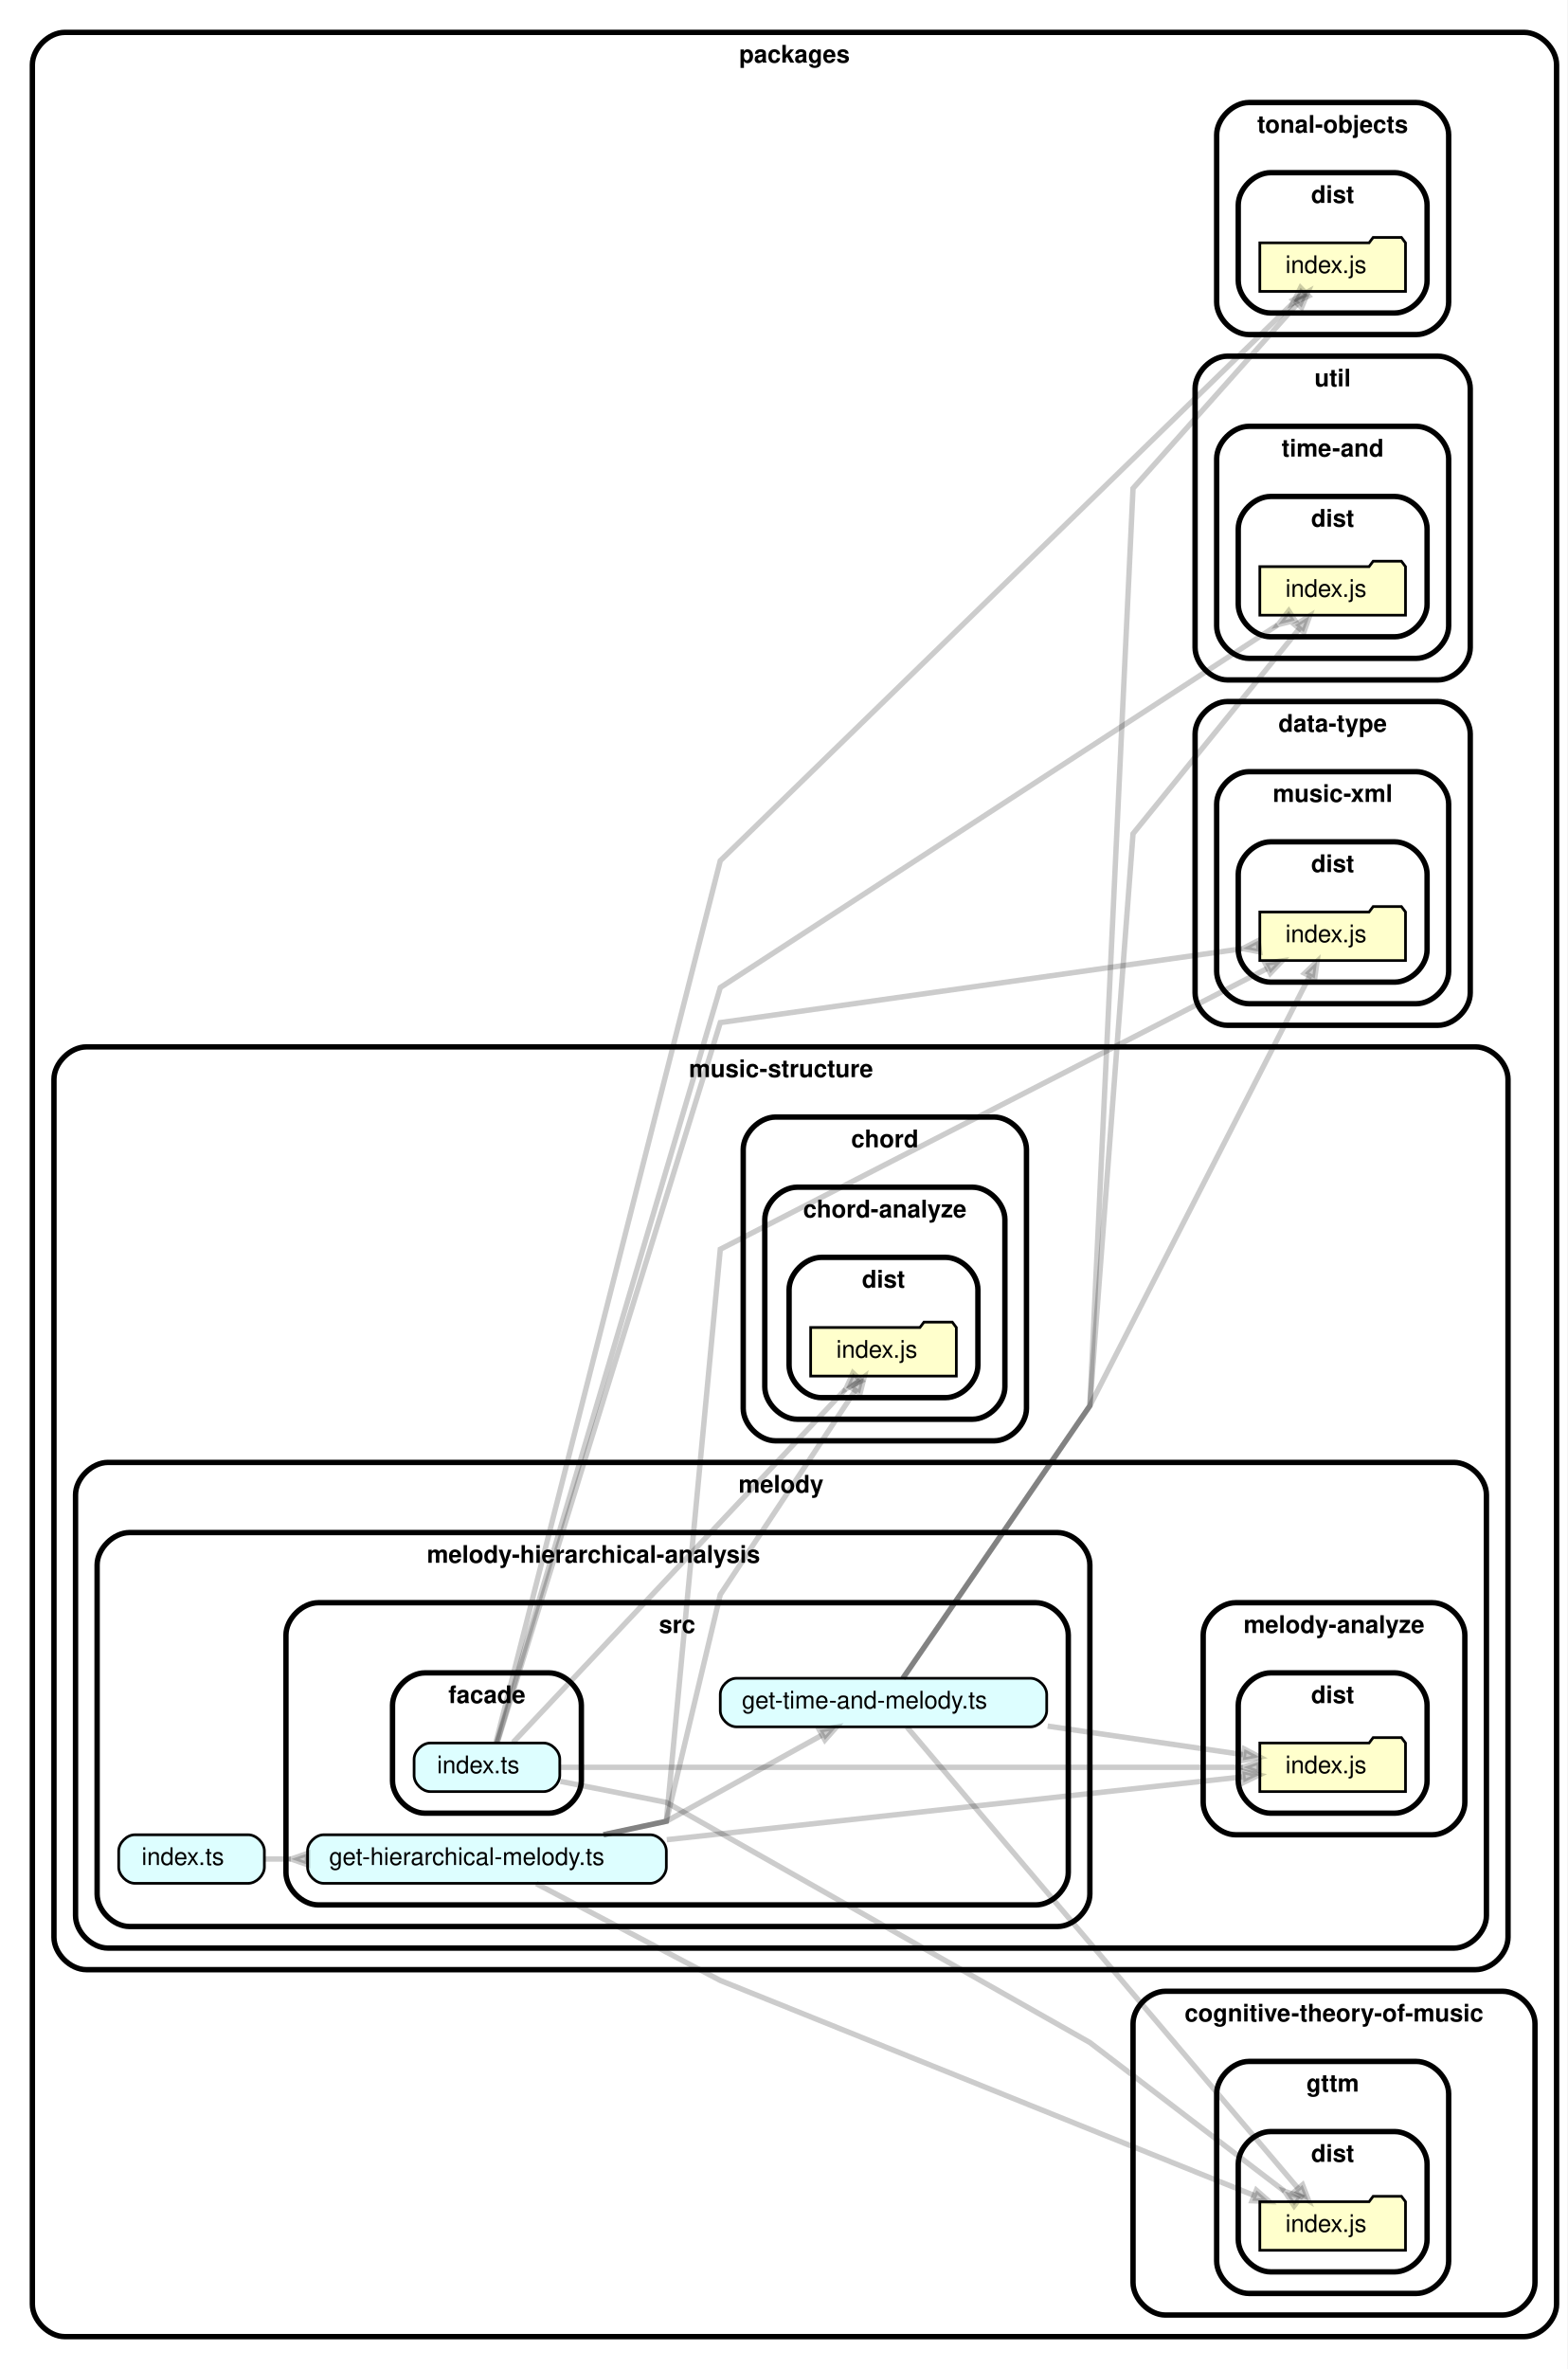
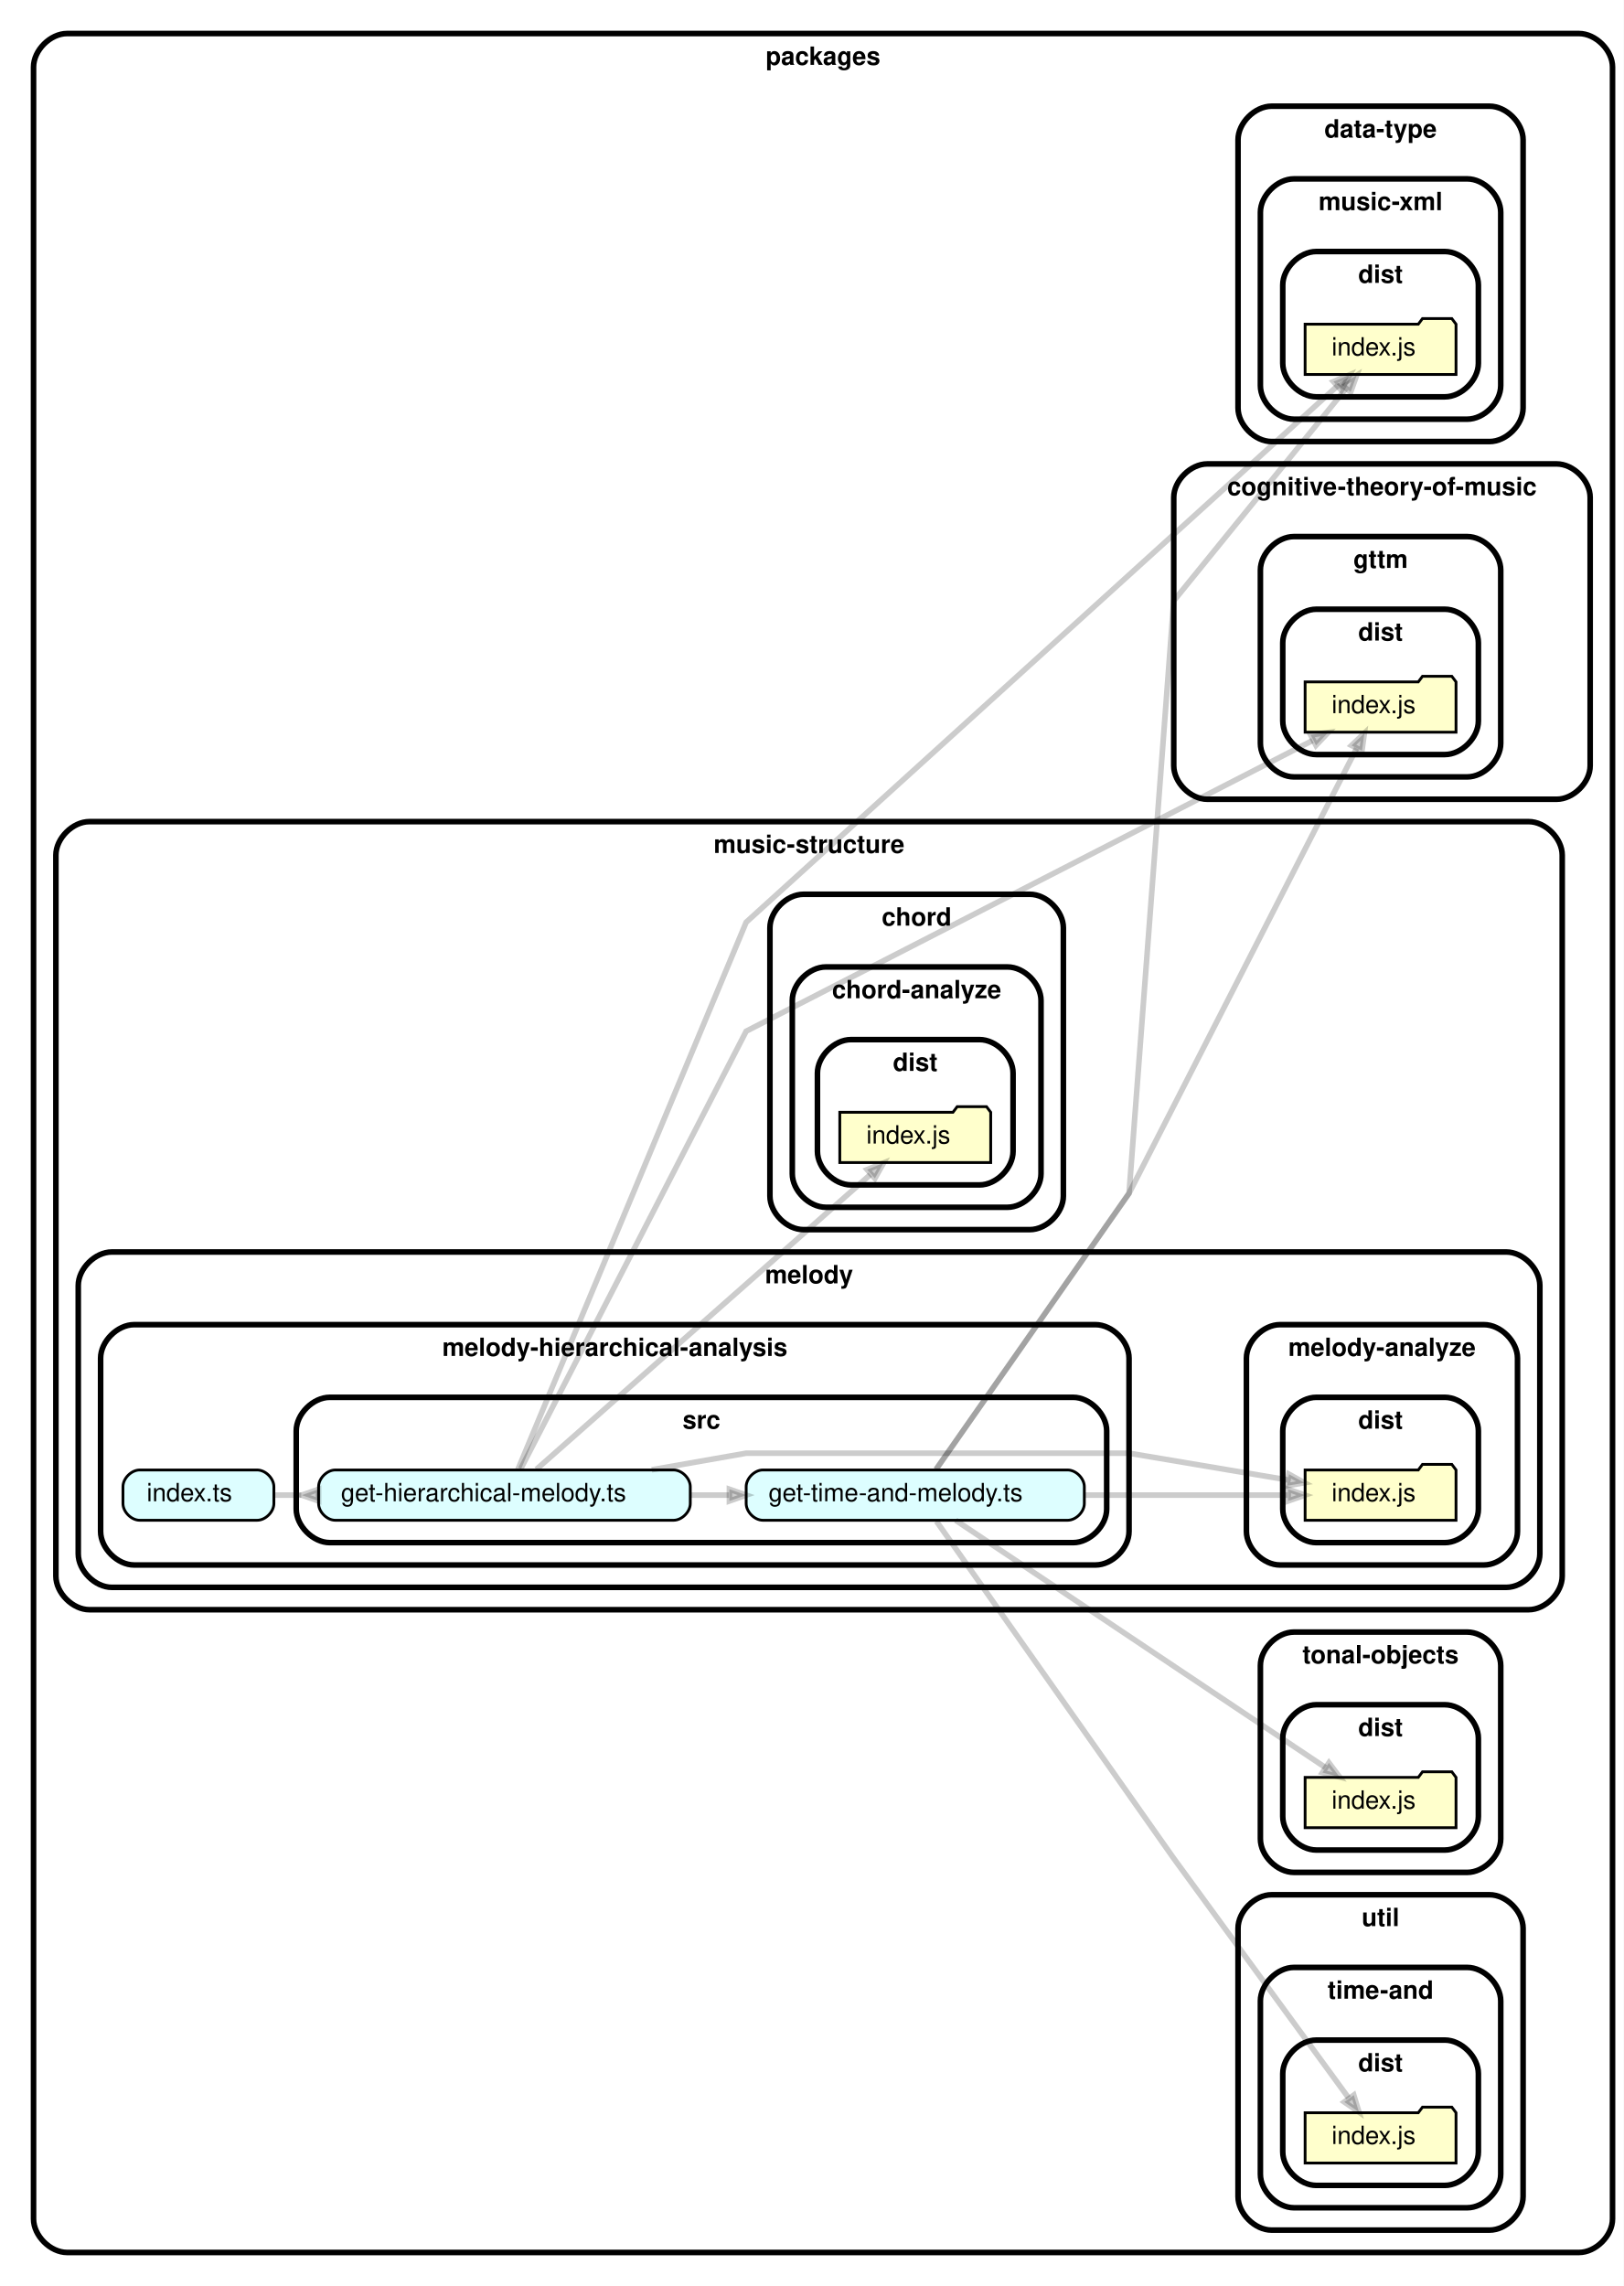
- <svg xmlns="http://www.w3.org/2000/svg" xmlns:xlink="http://www.w3.org/1999/xlink" width="581pt" height="878pt" viewBox="0.00 0.00 581.00 878.00">
-   <g id="graph0" class="graph" transform="scale(1 1) rotate(0) translate(4 874)">
-     <polygon fill="white" stroke="transparent" points="-4,4 -4,-874 577,-874 577,4 -4,4" />
+ <svg xmlns="http://www.w3.org/2000/svg" xmlns:xlink="http://www.w3.org/1999/xlink" width="581pt" height="818pt" viewBox="0.00 0.00 581.00 818.00">
+   <g id="graph0" class="graph" transform="scale(1 1) rotate(0) translate(4 814)">
+     <polygon fill="white" stroke="transparent" points="-4,4 -4,-814 577,-814 577,4 -4,4" />
    <g id="clust1" class="cluster">
-       <path fill="#ffffff" stroke="black" stroke-width="2" d="M20,-8C20,-8 561,-8 561,-8 567,-8 573,-14 573,-20 573,-20 573,-850 573,-850 573,-856 567,-862 561,-862 561,-862 20,-862 20,-862 14,-862 8,-856 8,-850 8,-850 8,-20 8,-20 8,-14 14,-8 20,-8" />
-       <text text-anchor="middle" x="290.5" y="-850.8" font-family="Helvetica,sans-Serif" font-weight="bold" font-size="9.00">packages</text>
+       <path fill="#ffffff" stroke="black" stroke-width="2" d="M20,-8C20,-8 561,-8 561,-8 567,-8 573,-14 573,-20 573,-20 573,-790 573,-790 573,-796 567,-802 561,-802 561,-802 20,-802 20,-802 14,-802 8,-796 8,-790 8,-790 8,-20 8,-20 8,-14 14,-8 20,-8" />
+       <text text-anchor="middle" x="290.5" y="-790.8" font-family="Helvetica,sans-Serif" font-weight="bold" font-size="9.00">packages</text>
    </g>
    <g id="clust2" class="cluster">
-       <path fill="#ffffff" stroke="black" stroke-width="2" d="M428,-16C428,-16 553,-16 553,-16 559,-16 565,-22 565,-28 565,-28 565,-124 565,-124 565,-130 559,-136 553,-136 553,-136 428,-136 428,-136 422,-136 416,-130 416,-124 416,-124 416,-28 416,-28 416,-22 422,-16 428,-16" />
-       <text text-anchor="middle" x="490.5" y="-124.8" font-family="Helvetica,sans-Serif" font-weight="bold" font-size="9.00">cognitive-theory-of-music</text>
+       <path fill="#ffffff" stroke="black" stroke-width="2" d="M428,-528C428,-528 553,-528 553,-528 559,-528 565,-534 565,-540 565,-540 565,-636 565,-636 565,-642 559,-648 553,-648 553,-648 428,-648 428,-648 422,-648 416,-642 416,-636 416,-636 416,-540 416,-540 416,-534 422,-528 428,-528" />
+       <text text-anchor="middle" x="490.5" y="-636.8" font-family="Helvetica,sans-Serif" font-weight="bold" font-size="9.00">cognitive-theory-of-music</text>
    </g>
    <g id="clust3" class="cluster">
+       <path fill="#ffffff" stroke="black" stroke-width="2" d="M459,-536C459,-536 521,-536 521,-536 527,-536 533,-542 533,-548 533,-548 533,-610 533,-610 533,-616 527,-622 521,-622 521,-622 459,-622 459,-622 453,-622 447,-616 447,-610 447,-610 447,-548 447,-548 447,-542 453,-536 459,-536" />
+       <text text-anchor="middle" x="490" y="-610.8" font-family="Helvetica,sans-Serif" font-weight="bold" font-size="9.00">gttm</text>
+     </g>
+     <g id="clust4" class="cluster">
+       <path fill="#ffffff" stroke="black" stroke-width="2" d="M467,-544C467,-544 513,-544 513,-544 519,-544 525,-550 525,-556 525,-556 525,-584 525,-584 525,-590 519,-596 513,-596 513,-596 467,-596 467,-596 461,-596 455,-590 455,-584 455,-584 455,-556 455,-556 455,-550 461,-544 467,-544" />
+       <text text-anchor="middle" x="490" y="-584.8" font-family="Helvetica,sans-Serif" font-weight="bold" font-size="9.00">dist</text>
+     </g>
+     <g id="clust5" class="cluster">
+       <path fill="#ffffff" stroke="black" stroke-width="2" d="M451,-656C451,-656 529,-656 529,-656 535,-656 541,-662 541,-668 541,-668 541,-764 541,-764 541,-770 535,-776 529,-776 529,-776 451,-776 451,-776 445,-776 439,-770 439,-764 439,-764 439,-668 439,-668 439,-662 445,-656 451,-656" />
+       <text text-anchor="middle" x="490" y="-764.8" font-family="Helvetica,sans-Serif" font-weight="bold" font-size="9.00">data-type</text>
+     </g>
+     <g id="clust6" class="cluster">
+       <path fill="#ffffff" stroke="black" stroke-width="2" d="M459,-664C459,-664 521,-664 521,-664 527,-664 533,-670 533,-676 533,-676 533,-738 533,-738 533,-744 527,-750 521,-750 521,-750 459,-750 459,-750 453,-750 447,-744 447,-738 447,-738 447,-676 447,-676 447,-670 453,-664 459,-664" />
+       <text text-anchor="middle" x="490" y="-738.8" font-family="Helvetica,sans-Serif" font-weight="bold" font-size="9.00">music-xml</text>
+     </g>
+     <g id="clust7" class="cluster">
+       <path fill="#ffffff" stroke="black" stroke-width="2" d="M467,-672C467,-672 513,-672 513,-672 519,-672 525,-678 525,-684 525,-684 525,-712 525,-712 525,-718 519,-724 513,-724 513,-724 467,-724 467,-724 461,-724 455,-718 455,-712 455,-712 455,-684 455,-684 455,-678 461,-672 467,-672" />
+       <text text-anchor="middle" x="490" y="-712.8" font-family="Helvetica,sans-Serif" font-weight="bold" font-size="9.00">dist</text>
+     </g>
+     <g id="clust8" class="cluster">
+       <path fill="#ffffff" stroke="black" stroke-width="2" d="M28,-238C28,-238 543,-238 543,-238 549,-238 555,-244 555,-250 555,-250 555,-508 555,-508 555,-514 549,-520 543,-520 543,-520 28,-520 28,-520 22,-520 16,-514 16,-508 16,-508 16,-250 16,-250 16,-244 22,-238 28,-238" />
+       <text text-anchor="middle" x="285.5" y="-508.8" font-family="Helvetica,sans-Serif" font-weight="bold" font-size="9.00">music-structure</text>
+     </g>
+     <g id="clust9" class="cluster">
+       <path fill="#ffffff" stroke="black" stroke-width="2" d="M283.5,-374C283.5,-374 364.5,-374 364.5,-374 370.5,-374 376.5,-380 376.5,-386 376.5,-386 376.5,-482 376.5,-482 376.5,-488 370.5,-494 364.5,-494 364.5,-494 283.5,-494 283.5,-494 277.5,-494 271.5,-488 271.5,-482 271.5,-482 271.5,-386 271.5,-386 271.5,-380 277.5,-374 283.5,-374" />
+       <text text-anchor="middle" x="324" y="-482.8" font-family="Helvetica,sans-Serif" font-weight="bold" font-size="9.00">chord</text>
+     </g>
+     <g id="clust10" class="cluster">
+       <path fill="#ffffff" stroke="black" stroke-width="2" d="M291.5,-382C291.5,-382 356.5,-382 356.5,-382 362.5,-382 368.5,-388 368.5,-394 368.5,-394 368.5,-456 368.5,-456 368.5,-462 362.5,-468 356.5,-468 356.5,-468 291.5,-468 291.5,-468 285.5,-468 279.5,-462 279.5,-456 279.5,-456 279.5,-394 279.5,-394 279.5,-388 285.5,-382 291.5,-382" />
+       <text text-anchor="middle" x="324" y="-456.8" font-family="Helvetica,sans-Serif" font-weight="bold" font-size="9.00">chord-analyze</text>
+     </g>
+     <g id="clust11" class="cluster">
+       <path fill="#ffffff" stroke="black" stroke-width="2" d="M300.5,-390C300.5,-390 346.5,-390 346.5,-390 352.5,-390 358.5,-396 358.5,-402 358.5,-402 358.5,-430 358.5,-430 358.5,-436 352.5,-442 346.5,-442 346.5,-442 300.5,-442 300.5,-442 294.5,-442 288.5,-436 288.5,-430 288.5,-430 288.5,-402 288.5,-402 288.5,-396 294.5,-390 300.5,-390" />
+       <text text-anchor="middle" x="323.5" y="-430.8" font-family="Helvetica,sans-Serif" font-weight="bold" font-size="9.00">dist</text>
+     </g>
+     <g id="clust12" class="cluster">
+       <path fill="#ffffff" stroke="black" stroke-width="2" d="M36,-246C36,-246 535,-246 535,-246 541,-246 547,-252 547,-258 547,-258 547,-354 547,-354 547,-360 541,-366 535,-366 535,-366 36,-366 36,-366 30,-366 24,-360 24,-354 24,-354 24,-258 24,-258 24,-252 30,-246 36,-246" />
+       <text text-anchor="middle" x="285.5" y="-354.8" font-family="Helvetica,sans-Serif" font-weight="bold" font-size="9.00">melody</text>
+     </g>
+     <g id="clust13" class="cluster">
+       <path fill="#ffffff" stroke="black" stroke-width="2" d="M454,-254C454,-254 527,-254 527,-254 533,-254 539,-260 539,-266 539,-266 539,-328 539,-328 539,-334 533,-340 527,-340 527,-340 454,-340 454,-340 448,-340 442,-334 442,-328 442,-328 442,-266 442,-266 442,-260 448,-254 454,-254" />
+       <text text-anchor="middle" x="490.5" y="-328.8" font-family="Helvetica,sans-Serif" font-weight="bold" font-size="9.00">melody-analyze</text>
+     </g>
+     <g id="clust14" class="cluster">
+       <path fill="#ffffff" stroke="black" stroke-width="2" d="M467,-262C467,-262 513,-262 513,-262 519,-262 525,-268 525,-274 525,-274 525,-302 525,-302 525,-308 519,-314 513,-314 513,-314 467,-314 467,-314 461,-314 455,-308 455,-302 455,-302 455,-274 455,-274 455,-268 461,-262 467,-262" />
+       <text text-anchor="middle" x="490" y="-302.8" font-family="Helvetica,sans-Serif" font-weight="bold" font-size="9.00">dist</text>
+     </g>
+     <g id="clust15" class="cluster">
+       <path fill="#ffffff" stroke="black" stroke-width="2" d="M44,-254C44,-254 388,-254 388,-254 394,-254 400,-260 400,-266 400,-266 400,-328 400,-328 400,-334 394,-340 388,-340 388,-340 44,-340 44,-340 38,-340 32,-334 32,-328 32,-328 32,-266 32,-266 32,-260 38,-254 44,-254" />
+       <text text-anchor="middle" x="216" y="-328.8" font-family="Helvetica,sans-Serif" font-weight="bold" font-size="9.00">melody-hierarchical-analysis</text>
+     </g>
+     <g id="clust16" class="cluster">
+       <path fill="#ffffff" stroke="black" stroke-width="2" d="M114,-262C114,-262 380,-262 380,-262 386,-262 392,-268 392,-274 392,-274 392,-302 392,-302 392,-308 386,-314 380,-314 380,-314 114,-314 114,-314 108,-314 102,-308 102,-302 102,-302 102,-274 102,-274 102,-268 108,-262 114,-262" />
+       <text text-anchor="middle" x="247" y="-302.8" font-family="Helvetica,sans-Serif" font-weight="bold" font-size="9.00">src</text>
+     </g>
+     <g id="clust17" class="cluster">
+       <path fill="#ffffff" stroke="black" stroke-width="2" d="M459,-144C459,-144 521,-144 521,-144 527,-144 533,-150 533,-156 533,-156 533,-218 533,-218 533,-224 527,-230 521,-230 521,-230 459,-230 459,-230 453,-230 447,-224 447,-218 447,-218 447,-156 447,-156 447,-150 453,-144 459,-144" />
+       <text text-anchor="middle" x="490" y="-218.8" font-family="Helvetica,sans-Serif" font-weight="bold" font-size="9.00">tonal-objects</text>
+     </g>
+     <g id="clust18" class="cluster">
+       <path fill="#ffffff" stroke="black" stroke-width="2" d="M467,-152C467,-152 513,-152 513,-152 519,-152 525,-158 525,-164 525,-164 525,-192 525,-192 525,-198 519,-204 513,-204 513,-204 467,-204 467,-204 461,-204 455,-198 455,-192 455,-192 455,-164 455,-164 455,-158 461,-152 467,-152" />
+       <text text-anchor="middle" x="490" y="-192.8" font-family="Helvetica,sans-Serif" font-weight="bold" font-size="9.00">dist</text>
+     </g>
+     <g id="clust19" class="cluster">
+       <path fill="#ffffff" stroke="black" stroke-width="2" d="M451,-16C451,-16 529,-16 529,-16 535,-16 541,-22 541,-28 541,-28 541,-124 541,-124 541,-130 535,-136 529,-136 529,-136 451,-136 451,-136 445,-136 439,-130 439,-124 439,-124 439,-28 439,-28 439,-22 445,-16 451,-16" />
+       <text text-anchor="middle" x="490" y="-124.8" font-family="Helvetica,sans-Serif" font-weight="bold" font-size="9.00">util</text>
+     </g>
+     <g id="clust20" class="cluster">
      <path fill="#ffffff" stroke="black" stroke-width="2" d="M459,-24C459,-24 521,-24 521,-24 527,-24 533,-30 533,-36 533,-36 533,-98 533,-98 533,-104 527,-110 521,-110 521,-110 459,-110 459,-110 453,-110 447,-104 447,-98 447,-98 447,-36 447,-36 447,-30 453,-24 459,-24" />
-       <text text-anchor="middle" x="490" y="-98.8" font-family="Helvetica,sans-Serif" font-weight="bold" font-size="9.00">gttm</text>
-     </g>
-     <g id="clust4" class="cluster">
+       <text text-anchor="middle" x="490" y="-98.8" font-family="Helvetica,sans-Serif" font-weight="bold" font-size="9.00">time-and</text>
+     </g>
+     <g id="clust21" class="cluster">
      <path fill="#ffffff" stroke="black" stroke-width="2" d="M467,-32C467,-32 513,-32 513,-32 519,-32 525,-38 525,-44 525,-44 525,-72 525,-72 525,-78 519,-84 513,-84 513,-84 467,-84 467,-84 461,-84 455,-78 455,-72 455,-72 455,-44 455,-44 455,-38 461,-32 467,-32" />
      <text text-anchor="middle" x="490" y="-72.8" font-family="Helvetica,sans-Serif" font-weight="bold" font-size="9.00">dist</text>
-     </g>
-     <g id="clust5" class="cluster">
-       <path fill="#ffffff" stroke="black" stroke-width="2" d="M451,-494C451,-494 529,-494 529,-494 535,-494 541,-500 541,-506 541,-506 541,-602 541,-602 541,-608 535,-614 529,-614 529,-614 451,-614 451,-614 445,-614 439,-608 439,-602 439,-602 439,-506 439,-506 439,-500 445,-494 451,-494" />
-       <text text-anchor="middle" x="490" y="-602.8" font-family="Helvetica,sans-Serif" font-weight="bold" font-size="9.00">data-type</text>
-     </g>
-     <g id="clust6" class="cluster">
-       <path fill="#ffffff" stroke="black" stroke-width="2" d="M459,-502C459,-502 521,-502 521,-502 527,-502 533,-508 533,-514 533,-514 533,-576 533,-576 533,-582 527,-588 521,-588 521,-588 459,-588 459,-588 453,-588 447,-582 447,-576 447,-576 447,-514 447,-514 447,-508 453,-502 459,-502" />
-       <text text-anchor="middle" x="490" y="-576.8" font-family="Helvetica,sans-Serif" font-weight="bold" font-size="9.00">music-xml</text>
-     </g>
-     <g id="clust7" class="cluster">
-       <path fill="#ffffff" stroke="black" stroke-width="2" d="M467,-510C467,-510 513,-510 513,-510 519,-510 525,-516 525,-522 525,-522 525,-550 525,-550 525,-556 519,-562 513,-562 513,-562 467,-562 467,-562 461,-562 455,-556 455,-550 455,-550 455,-522 455,-522 455,-516 461,-510 467,-510" />
-       <text text-anchor="middle" x="490" y="-550.8" font-family="Helvetica,sans-Serif" font-weight="bold" font-size="9.00">dist</text>
-     </g>
-     <g id="clust8" class="cluster">
-       <path fill="#ffffff" stroke="black" stroke-width="2" d="M28,-144C28,-144 543,-144 543,-144 549,-144 555,-150 555,-156 555,-156 555,-474 555,-474 555,-480 549,-486 543,-486 543,-486 28,-486 28,-486 22,-486 16,-480 16,-474 16,-474 16,-156 16,-156 16,-150 22,-144 28,-144" />
-       <text text-anchor="middle" x="285.5" y="-474.8" font-family="Helvetica,sans-Serif" font-weight="bold" font-size="9.00">music-structure</text>
-     </g>
-     <g id="clust9" class="cluster">
-       <path fill="#ffffff" stroke="black" stroke-width="2" d="M283.5,-340C283.5,-340 364.5,-340 364.5,-340 370.5,-340 376.5,-346 376.5,-352 376.5,-352 376.5,-448 376.5,-448 376.5,-454 370.5,-460 364.5,-460 364.5,-460 283.5,-460 283.5,-460 277.5,-460 271.5,-454 271.5,-448 271.5,-448 271.5,-352 271.5,-352 271.5,-346 277.5,-340 283.5,-340" />
-       <text text-anchor="middle" x="324" y="-448.8" font-family="Helvetica,sans-Serif" font-weight="bold" font-size="9.00">chord</text>
-     </g>
-     <g id="clust10" class="cluster">
-       <path fill="#ffffff" stroke="black" stroke-width="2" d="M291.5,-348C291.5,-348 356.5,-348 356.5,-348 362.5,-348 368.5,-354 368.5,-360 368.5,-360 368.5,-422 368.5,-422 368.5,-428 362.5,-434 356.5,-434 356.5,-434 291.5,-434 291.5,-434 285.5,-434 279.5,-428 279.5,-422 279.5,-422 279.5,-360 279.5,-360 279.5,-354 285.5,-348 291.5,-348" />
-       <text text-anchor="middle" x="324" y="-422.8" font-family="Helvetica,sans-Serif" font-weight="bold" font-size="9.00">chord-analyze</text>
-     </g>
-     <g id="clust11" class="cluster">
-       <path fill="#ffffff" stroke="black" stroke-width="2" d="M300.5,-356C300.5,-356 346.5,-356 346.5,-356 352.5,-356 358.5,-362 358.5,-368 358.5,-368 358.5,-396 358.5,-396 358.5,-402 352.5,-408 346.5,-408 346.5,-408 300.5,-408 300.5,-408 294.5,-408 288.5,-402 288.5,-396 288.5,-396 288.5,-368 288.5,-368 288.5,-362 294.5,-356 300.5,-356" />
-       <text text-anchor="middle" x="323.5" y="-396.8" font-family="Helvetica,sans-Serif" font-weight="bold" font-size="9.00">dist</text>
-     </g>
-     <g id="clust12" class="cluster">
-       <path fill="#ffffff" stroke="black" stroke-width="2" d="M36,-152C36,-152 535,-152 535,-152 541,-152 547,-158 547,-164 547,-164 547,-320 547,-320 547,-326 541,-332 535,-332 535,-332 36,-332 36,-332 30,-332 24,-326 24,-320 24,-320 24,-164 24,-164 24,-158 30,-152 36,-152" />
-       <text text-anchor="middle" x="285.5" y="-320.8" font-family="Helvetica,sans-Serif" font-weight="bold" font-size="9.00">melody</text>
-     </g>
-     <g id="clust13" class="cluster">
-       <path fill="#ffffff" stroke="black" stroke-width="2" d="M454,-194C454,-194 527,-194 527,-194 533,-194 539,-200 539,-206 539,-206 539,-268 539,-268 539,-274 533,-280 527,-280 527,-280 454,-280 454,-280 448,-280 442,-274 442,-268 442,-268 442,-206 442,-206 442,-200 448,-194 454,-194" />
-       <text text-anchor="middle" x="490.5" y="-268.8" font-family="Helvetica,sans-Serif" font-weight="bold" font-size="9.00">melody-analyze</text>
-     </g>
-     <g id="clust14" class="cluster">
-       <path fill="#ffffff" stroke="black" stroke-width="2" d="M467,-202C467,-202 513,-202 513,-202 519,-202 525,-208 525,-214 525,-214 525,-242 525,-242 525,-248 519,-254 513,-254 513,-254 467,-254 467,-254 461,-254 455,-248 455,-242 455,-242 455,-214 455,-214 455,-208 461,-202 467,-202" />
-       <text text-anchor="middle" x="490" y="-242.8" font-family="Helvetica,sans-Serif" font-weight="bold" font-size="9.00">dist</text>
-     </g>
-     <g id="clust15" class="cluster">
-       <path fill="#ffffff" stroke="black" stroke-width="2" d="M44,-160C44,-160 388,-160 388,-160 394,-160 400,-166 400,-172 400,-172 400,-294 400,-294 400,-300 394,-306 388,-306 388,-306 44,-306 44,-306 38,-306 32,-300 32,-294 32,-294 32,-172 32,-172 32,-166 38,-160 44,-160" />
-       <text text-anchor="middle" x="216" y="-294.8" font-family="Helvetica,sans-Serif" font-weight="bold" font-size="9.00">melody-hierarchical-analysis</text>
-     </g>
-     <g id="clust16" class="cluster">
-       <path fill="#ffffff" stroke="black" stroke-width="2" d="M114,-168C114,-168 380,-168 380,-168 386,-168 392,-174 392,-180 392,-180 392,-268 392,-268 392,-274 386,-280 380,-280 380,-280 114,-280 114,-280 108,-280 102,-274 102,-268 102,-268 102,-180 102,-180 102,-174 108,-168 114,-168" />
-       <text text-anchor="middle" x="247" y="-268.8" font-family="Helvetica,sans-Serif" font-weight="bold" font-size="9.00">src</text>
-     </g>
-     <g id="clust17" class="cluster">
-       <path fill="#ffffff" stroke="black" stroke-width="2" d="M153.5,-202C153.5,-202 199.5,-202 199.5,-202 205.5,-202 211.5,-208 211.5,-214 211.5,-214 211.5,-242 211.5,-242 211.5,-248 205.5,-254 199.5,-254 199.5,-254 153.5,-254 153.5,-254 147.5,-254 141.5,-248 141.5,-242 141.5,-242 141.5,-214 141.5,-214 141.5,-208 147.5,-202 153.5,-202" />
-       <text text-anchor="middle" x="176.5" y="-242.8" font-family="Helvetica,sans-Serif" font-weight="bold" font-size="9.00">facade</text>
-     </g>
-     <g id="clust18" class="cluster">
-       <path fill="#ffffff" stroke="black" stroke-width="2" d="M459,-750C459,-750 521,-750 521,-750 527,-750 533,-756 533,-762 533,-762 533,-824 533,-824 533,-830 527,-836 521,-836 521,-836 459,-836 459,-836 453,-836 447,-830 447,-824 447,-824 447,-762 447,-762 447,-756 453,-750 459,-750" />
-       <text text-anchor="middle" x="490" y="-824.8" font-family="Helvetica,sans-Serif" font-weight="bold" font-size="9.00">tonal-objects</text>
-     </g>
-     <g id="clust19" class="cluster">
-       <path fill="#ffffff" stroke="black" stroke-width="2" d="M467,-758C467,-758 513,-758 513,-758 519,-758 525,-764 525,-770 525,-770 525,-798 525,-798 525,-804 519,-810 513,-810 513,-810 467,-810 467,-810 461,-810 455,-804 455,-798 455,-798 455,-770 455,-770 455,-764 461,-758 467,-758" />
-       <text text-anchor="middle" x="490" y="-798.8" font-family="Helvetica,sans-Serif" font-weight="bold" font-size="9.00">dist</text>
-     </g>
-     <g id="clust20" class="cluster">
-       <path fill="#ffffff" stroke="black" stroke-width="2" d="M451,-622C451,-622 529,-622 529,-622 535,-622 541,-628 541,-634 541,-634 541,-730 541,-730 541,-736 535,-742 529,-742 529,-742 451,-742 451,-742 445,-742 439,-736 439,-730 439,-730 439,-634 439,-634 439,-628 445,-622 451,-622" />
-       <text text-anchor="middle" x="490" y="-730.8" font-family="Helvetica,sans-Serif" font-weight="bold" font-size="9.00">util</text>
-     </g>
-     <g id="clust21" class="cluster">
-       <path fill="#ffffff" stroke="black" stroke-width="2" d="M459,-630C459,-630 521,-630 521,-630 527,-630 533,-636 533,-642 533,-642 533,-704 533,-704 533,-710 527,-716 521,-716 521,-716 459,-716 459,-716 453,-716 447,-710 447,-704 447,-704 447,-642 447,-642 447,-636 453,-630 459,-630" />
-       <text text-anchor="middle" x="490" y="-704.8" font-family="Helvetica,sans-Serif" font-weight="bold" font-size="9.00">time-and</text>
-     </g>
-     <g id="clust22" class="cluster">
-       <path fill="#ffffff" stroke="black" stroke-width="2" d="M467,-638C467,-638 513,-638 513,-638 519,-638 525,-644 525,-650 525,-650 525,-678 525,-678 525,-684 519,-690 513,-690 513,-690 467,-690 467,-690 461,-690 455,-684 455,-678 455,-678 455,-650 455,-650 455,-644 461,-638 467,-638" />
-       <text text-anchor="middle" x="490" y="-678.8" font-family="Helvetica,sans-Serif" font-weight="bold" font-size="9.00">dist</text>
    </g>
    <g id="node1" class="node">
      <g id="a_node1">
        <a xlink:href="packages/cognitive-theory-of-music/gttm/dist/index.js" xlink:title="index.js">
-           <polygon fill="#ffffcc" stroke="black" points="517,-58 515.5,-60 505,-60 503.5,-58 463,-58 463,-40 517,-40 517,-58" />
-           <text text-anchor="start" x="472.5" y="-46.8" font-family="Helvetica,sans-Serif" font-size="9.00">index.js</text>
+           <polygon fill="#ffffcc" stroke="black" points="517,-570 515.5,-572 505,-572 503.5,-570 463,-570 463,-552 517,-552 517,-570" />
+           <text text-anchor="start" x="472.5" y="-558.8" font-family="Helvetica,sans-Serif" font-size="9.00">index.js</text>
        </a>
      </g>
    </g>
    <g id="node2" class="node">
      <g id="a_node2">
        <a xlink:href="packages/data-type/music-xml/dist/index.js" xlink:title="index.js">
-           <polygon fill="#ffffcc" stroke="black" points="517,-536 515.5,-538 505,-538 503.5,-536 463,-536 463,-518 517,-518 517,-536" />
-           <text text-anchor="start" x="472.5" y="-524.8" font-family="Helvetica,sans-Serif" font-size="9.00">index.js</text>
+           <polygon fill="#ffffcc" stroke="black" points="517,-698 515.5,-700 505,-700 503.5,-698 463,-698 463,-680 517,-680 517,-698" />
+           <text text-anchor="start" x="472.5" y="-686.8" font-family="Helvetica,sans-Serif" font-size="9.00">index.js</text>
        </a>
      </g>
    </g>
    <g id="node3" class="node">
      <g id="a_node3">
        <a xlink:href="packages/music-structure/chord/chord-analyze/dist/index.js" xlink:title="index.js">
-           <polygon fill="#ffffcc" stroke="black" points="350.5,-382 349,-384 338.5,-384 337,-382 296.5,-382 296.5,-364 350.5,-364 350.5,-382" />
-           <text text-anchor="start" x="306" y="-370.8" font-family="Helvetica,sans-Serif" font-size="9.00">index.js</text>
+           <polygon fill="#ffffcc" stroke="black" points="350.5,-416 349,-418 338.5,-418 337,-416 296.5,-416 296.5,-398 350.5,-398 350.5,-416" />
+           <text text-anchor="start" x="306" y="-404.8" font-family="Helvetica,sans-Serif" font-size="9.00">index.js</text>
        </a>
      </g>
    </g>
    <g id="node4" class="node">
      <g id="a_node4">
        <a xlink:href="packages/music-structure/melody/melody-analyze/dist/index.js" xlink:title="index.js">
-           <polygon fill="#ffffcc" stroke="black" points="517,-228 515.5,-230 505,-230 503.5,-228 463,-228 463,-210 517,-210 517,-228" />
-           <text text-anchor="start" x="472.5" y="-216.8" font-family="Helvetica,sans-Serif" font-size="9.00">index.js</text>
+           <polygon fill="#ffffcc" stroke="black" points="517,-288 515.5,-290 505,-290 503.5,-288 463,-288 463,-270 517,-270 517,-288" />
+           <text text-anchor="start" x="472.5" y="-276.8" font-family="Helvetica,sans-Serif" font-size="9.00">index.js</text>
        </a>
      </g>
    </g>
    <g id="node5" class="node">
      <g id="a_node5">
        <a xlink:href="packages/music-structure/melody/melody-hierarchical-analysis/index.ts" xlink:title="index.ts">
-           <path fill="#ddfeff" stroke="black" d="M88,-194C88,-194 46,-194 46,-194 43,-194 40,-191 40,-188 40,-188 40,-182 40,-182 40,-179 43,-176 46,-176 46,-176 88,-176 88,-176 91,-176 94,-179 94,-182 94,-182 94,-188 94,-188 94,-191 91,-194 88,-194" />
-           <text text-anchor="start" x="48.5" y="-182.8" font-family="Helvetica,sans-Serif" font-size="9.00">index.ts</text>
+           <path fill="#ddfeff" stroke="black" d="M88,-288C88,-288 46,-288 46,-288 43,-288 40,-285 40,-282 40,-282 40,-276 40,-276 40,-273 43,-270 46,-270 46,-270 88,-270 88,-270 91,-270 94,-273 94,-276 94,-276 94,-282 94,-282 94,-285 91,-288 88,-288" />
+           <text text-anchor="start" x="48.5" y="-276.8" font-family="Helvetica,sans-Serif" font-size="9.00">index.ts</text>
        </a>
      </g>
    </g>
    <g id="node6" class="node">
      <g id="a_node6">
        <a xlink:href="packages/music-structure/melody/melody-hierarchical-analysis/src/get-hierarchical-melody.ts" xlink:title="get-hierarchical-melody.ts">
-           <path fill="#ddfeff" stroke="black" d="M237,-194C237,-194 116,-194 116,-194 113,-194 110,-191 110,-188 110,-188 110,-182 110,-182 110,-179 113,-176 116,-176 116,-176 237,-176 237,-176 240,-176 243,-179 243,-182 243,-182 243,-188 243,-188 243,-191 240,-194 237,-194" />
-           <text text-anchor="start" x="118" y="-182.8" font-family="Helvetica,sans-Serif" font-size="9.00">get-hierarchical-melody.ts</text>
+           <path fill="#ddfeff" stroke="black" d="M237,-288C237,-288 116,-288 116,-288 113,-288 110,-285 110,-282 110,-282 110,-276 110,-276 110,-273 113,-270 116,-270 116,-270 237,-270 237,-270 240,-270 243,-273 243,-276 243,-276 243,-282 243,-282 243,-285 240,-288 237,-288" />
+           <text text-anchor="start" x="118" y="-276.8" font-family="Helvetica,sans-Serif" font-size="9.00">get-hierarchical-melody.ts</text>
        </a>
      </g>
    </g>
    <g id="edge1" class="edge">
-       <path fill="none" stroke="#000000" stroke-width="2" stroke-opacity="0.2" d="M94.02,-185C97.13,-185 100.41,-185 103.79,-185" />
-       <polygon fill="#000000" fill-opacity="0.2" stroke="#000000" stroke-width="2" stroke-opacity="0.2" points="109.99,-187.1 103.99,-185 109.99,-182.9 109.99,-187.1" />
-     </g>
-     <g id="edge10" class="edge">
-       <path fill="none" stroke="#000000" stroke-width="2" stroke-opacity="0.2" d="M194.8,-175.89C219.79,-162.74 263,-140 263,-140 263,-140 400.34,-84.7 460.89,-60.32" />
-       <polygon fill="#000000" fill-opacity="0.2" stroke="#000000" stroke-width="2" stroke-opacity="0.2" points="461.72,-62.25 466.5,-58.06 460.15,-58.35 461.72,-62.25" />
-     </g>
-     <g id="edge12" class="edge">
-       <path fill="none" stroke="#000000" stroke-width="2" stroke-opacity="0.2" d="M219.72,-194.02C232.4,-196.73 243,-199 243,-199 243,-199 263,-411 263,-411 263,-411 407.87,-485.36 465.63,-515.01" />
-       <polygon fill="#000000" fill-opacity="0.2" stroke="#000000" stroke-width="2" stroke-opacity="0.2" points="464.97,-517.03 471.27,-517.9 466.89,-513.29 464.97,-517.03" />
-     </g>
-     <g id="edge9" class="edge">
-       <path fill="none" stroke="#000000" stroke-width="2" stroke-opacity="0.2" d="M219.72,-194.02C232.4,-196.73 243,-199 243,-199 243,-199 263,-283 263,-283 263,-283 296.26,-333.3 313.04,-358.69" />
-       <polygon fill="#000000" fill-opacity="0.2" stroke="#000000" stroke-width="2" stroke-opacity="0.2" points="311.3,-359.86 316.36,-363.71 314.8,-357.54 311.3,-359.86" />
-     </g>
-     <g id="edge11" class="edge">
-       <path fill="none" stroke="#000000" stroke-width="2" stroke-opacity="0.2" d="M243.18,-192.17C308.57,-199.31 406.23,-209.97 456.51,-215.45" />
-       <polygon fill="#000000" fill-opacity="0.2" stroke="#000000" stroke-width="2" stroke-opacity="0.2" points="456.5,-217.57 462.69,-216.13 456.96,-213.39 456.5,-217.57" />
-     </g>
-     <g id="node10" class="node">
-       <g id="a_node10">
-         <a xlink:href="packages/music-structure/melody/melody-hierarchical-analysis/src/get-time-and-melody.ts" xlink:title="get-time-and-melody.ts">
-           <path fill="#ddfeff" stroke="black" d="M378,-252C378,-252 269,-252 269,-252 266,-252 263,-249 263,-246 263,-246 263,-240 263,-240 263,-237 266,-234 269,-234 269,-234 378,-234 378,-234 381,-234 384,-237 384,-240 384,-240 384,-246 384,-246 384,-249 381,-252 378,-252" />
-           <text text-anchor="start" x="271" y="-240.8" font-family="Helvetica,sans-Serif" font-size="9.00">get-time-and-melody.ts</text>
-         </a>
-       </g>
-     </g>
-     <g id="edge8" class="edge">
-       <path fill="none" stroke="#000000" stroke-width="2" stroke-opacity="0.2" d="M219.72,-194.02C232.4,-196.73 243,-199 243,-199 243,-199 277.06,-217.85 300.59,-230.88" />
-       <polygon fill="#000000" fill-opacity="0.2" stroke="#000000" stroke-width="2" stroke-opacity="0.2" points="299.76,-232.82 306.03,-233.88 301.79,-229.14 299.76,-232.82" />
+       <path fill="none" stroke="#000000" stroke-width="2" stroke-opacity="0.2" d="M94.02,-279C97.13,-279 100.41,-279 103.79,-279" />
+       <polygon fill="#000000" fill-opacity="0.2" stroke="#000000" stroke-width="2" stroke-opacity="0.2" points="109.99,-281.1 103.99,-279 109.99,-276.9 109.99,-281.1" />
+     </g>
+     <g id="edge4" class="edge">
+       <path fill="none" stroke="#000000" stroke-width="2" stroke-opacity="0.2" d="M182.34,-288.4C200.43,-323.52 263,-445 263,-445 263,-445 407.87,-519.36 465.63,-549.01" />
+       <polygon fill="#000000" fill-opacity="0.2" stroke="#000000" stroke-width="2" stroke-opacity="0.2" points="464.97,-551.03 471.27,-551.9 466.89,-547.29 464.97,-551.03" />
+     </g>
+     <g id="edge6" class="edge">
+       <path fill="none" stroke="#000000" stroke-width="2" stroke-opacity="0.2" d="M181.28,-288.07C197.83,-327.75 263,-484 263,-484 263,-484 424.66,-630.64 474.53,-675.87" />
+       <polygon fill="#000000" fill-opacity="0.2" stroke="#000000" stroke-width="2" stroke-opacity="0.2" points="473.14,-677.45 479,-679.93 475.96,-674.34 473.14,-677.45" />
+     </g>
+     <g id="edge3" class="edge">
+       <path fill="none" stroke="#000000" stroke-width="2" stroke-opacity="0.2" d="M187.93,-288.21C213.22,-310.53 277.9,-367.63 307.41,-393.68" />
+       <polygon fill="#000000" fill-opacity="0.2" stroke="#000000" stroke-width="2" stroke-opacity="0.2" points="306.28,-395.48 312.17,-397.88 309.06,-392.33 306.28,-395.48" />
+     </g>
+     <g id="edge5" class="edge">
+       <path fill="none" stroke="#000000" stroke-width="2" stroke-opacity="0.2" d="M229.21,-288.07C247.21,-291.23 263,-294 263,-294 263,-294 400,-294 400,-294 400,-294 431.31,-288.72 456.78,-284.43" />
+       <polygon fill="#000000" fill-opacity="0.2" stroke="#000000" stroke-width="2" stroke-opacity="0.2" points="457.21,-286.49 462.78,-283.42 456.51,-282.35 457.21,-286.49" />
    </g>
    <g id="node7" class="node">
      <g id="a_node7">
-         <a xlink:href="packages/music-structure/melody/melody-hierarchical-analysis/src/facade/index.ts" xlink:title="index.ts">
-           <path fill="#ddfeff" stroke="black" d="M197.5,-228C197.5,-228 155.5,-228 155.5,-228 152.5,-228 149.5,-225 149.5,-222 149.5,-222 149.5,-216 149.5,-216 149.5,-213 152.5,-210 155.5,-210 155.5,-210 197.5,-210 197.5,-210 200.5,-210 203.5,-213 203.5,-216 203.5,-216 203.5,-222 203.5,-222 203.5,-225 200.5,-228 197.5,-228" />
-           <text text-anchor="start" x="158" y="-216.8" font-family="Helvetica,sans-Serif" font-size="9.00">index.ts</text>
-         </a>
-       </g>
-     </g>
-     <g id="edge3" class="edge">
-       <path fill="none" stroke="#000000" stroke-width="2" stroke-opacity="0.2" d="M203.76,-213.79C221.99,-210.17 243,-206 243,-206 243,-206 400,-117 400,-117 400,-117 446.32,-81.61 472.13,-61.89" />
-       <polygon fill="#000000" fill-opacity="0.2" stroke="#000000" stroke-width="2" stroke-opacity="0.2" points="478.27,-59.84 472.23,-61.81 475.72,-56.5 478.27,-59.84" />
-     </g>
-     <g id="edge5" class="edge">
-       <path fill="none" stroke="#000000" stroke-width="2" stroke-opacity="0.2" d="M180.34,-228.18C195.18,-276.07 263,-495 263,-495 263,-495 393.87,-513.53 456.44,-522.39" />
-       <polygon fill="#000000" fill-opacity="0.2" stroke="#000000" stroke-width="2" stroke-opacity="0.2" points="462.34,-525.35 456.69,-522.43 462.93,-521.19 462.34,-525.35" />
+         <a xlink:href="packages/music-structure/melody/melody-hierarchical-analysis/src/get-time-and-melody.ts" xlink:title="get-time-and-melody.ts">
+           <path fill="#ddfeff" stroke="black" d="M378,-288C378,-288 269,-288 269,-288 266,-288 263,-285 263,-282 263,-282 263,-276 263,-276 263,-273 266,-270 269,-270 269,-270 378,-270 378,-270 381,-270 384,-273 384,-276 384,-276 384,-282 384,-282 384,-285 381,-288 378,-288" />
+           <text text-anchor="start" x="271" y="-276.8" font-family="Helvetica,sans-Serif" font-size="9.00">get-time-and-melody.ts</text>
+         </a>
+       </g>
    </g>
    <g id="edge2" class="edge">
-       <path fill="none" stroke="#000000" stroke-width="2" stroke-opacity="0.2" d="M186.14,-228.17C210.56,-254.11 280.23,-328.11 309.4,-359.09" />
-       <polygon fill="#000000" fill-opacity="0.2" stroke="#000000" stroke-width="2" stroke-opacity="0.2" points="312.2,-365.12 309.61,-359.31 315.25,-362.24 312.2,-365.12" />
-     </g>
-     <g id="edge4" class="edge">
-       <path fill="none" stroke="#000000" stroke-width="2" stroke-opacity="0.2" d="M203.52,-219C260.21,-219 394.73,-219 456.71,-219" />
-       <polygon fill="#000000" fill-opacity="0.2" stroke="#000000" stroke-width="2" stroke-opacity="0.2" points="462.83,-221.1 456.83,-219 462.83,-216.9 462.83,-221.1" />
+       <path fill="none" stroke="#000000" stroke-width="2" stroke-opacity="0.2" d="M243.21,-279C247.75,-279 252.31,-279 256.85,-279" />
+       <polygon fill="#000000" fill-opacity="0.2" stroke="#000000" stroke-width="2" stroke-opacity="0.2" points="257,-281.1 263,-279 257,-276.9 257,-281.1" />
+     </g>
+     <g id="edge7" class="edge">
+       <path fill="none" stroke="#000000" stroke-width="2" stroke-opacity="0.2" d="M330.94,-288.21C349.2,-314.33 400,-387 400,-387 400,-387 459.96,-504.22 481.45,-546.24" />
+       <polygon fill="#000000" fill-opacity="0.2" stroke="#000000" stroke-width="2" stroke-opacity="0.2" points="479.61,-547.26 484.21,-551.65 483.35,-545.35 479.61,-547.26" />
+     </g>
+     <g id="edge9" class="edge">
+       <path fill="none" stroke="#000000" stroke-width="2" stroke-opacity="0.2" d="M330.94,-288.21C349.2,-314.33 400,-387 400,-387 400,-387 416,-599 416,-599 416,-599 457.14,-649.72 477.65,-675.01" />
+       <polygon fill="#000000" fill-opacity="0.2" stroke="#000000" stroke-width="2" stroke-opacity="0.2" points="476.05,-676.37 481.46,-679.71 479.31,-673.72 476.05,-676.37" />
+     </g>
+     <g id="edge8" class="edge">
+       <path fill="none" stroke="#000000" stroke-width="2" stroke-opacity="0.2" d="M384.35,-279C408.83,-279 436.17,-279 456.77,-279" />
+       <polygon fill="#000000" fill-opacity="0.2" stroke="#000000" stroke-width="2" stroke-opacity="0.2" points="456.93,-281.1 462.93,-279 456.93,-276.9 456.93,-281.1" />
    </g>
    <g id="node8" class="node">
      <g id="a_node8">
        <a xlink:href="packages/util/time-and/dist/index.js" xlink:title="index.js">
-           <polygon fill="#ffffcc" stroke="black" points="517,-664 515.5,-666 505,-666 503.5,-664 463,-664 463,-646 517,-646 517,-664" />
-           <text text-anchor="start" x="472.5" y="-652.8" font-family="Helvetica,sans-Serif" font-size="9.00">index.js</text>
-         </a>
-       </g>
-     </g>
-     <g id="edge6" class="edge">
-       <path fill="none" stroke="#000000" stroke-width="2" stroke-opacity="0.2" d="M180.25,-228.29C194.88,-277.75 263,-508 263,-508 263,-508 414.78,-606.73 469.57,-642.36" />
-       <polygon fill="#000000" fill-opacity="0.2" stroke="#000000" stroke-width="2" stroke-opacity="0.2" points="473.72,-647.56 469.83,-642.53 476.01,-644.04 473.72,-647.56" />
+           <polygon fill="#ffffcc" stroke="black" points="517,-58 515.5,-60 505,-60 503.5,-58 463,-58 463,-40 517,-40 517,-58" />
+           <text text-anchor="start" x="472.5" y="-46.8" font-family="Helvetica,sans-Serif" font-size="9.00">index.js</text>
+         </a>
+       </g>
+     </g>
+     <g id="edge10" class="edge">
+       <path fill="none" stroke="#000000" stroke-width="2" stroke-opacity="0.2" d="M331.08,-269.65C352.06,-239.84 416,-149 416,-149 416,-149 458.36,-90.98 478.54,-63.33" />
+       <polygon fill="#000000" fill-opacity="0.2" stroke="#000000" stroke-width="2" stroke-opacity="0.2" points="480.42,-64.31 482.26,-58.23 477.03,-61.84 480.42,-64.31" />
    </g>
    <g id="node9" class="node">
      <g id="a_node9">
        <a xlink:href="packages/tonal-objects/dist/index.js" xlink:title="index.js">
-           <polygon fill="#ffffcc" stroke="black" points="517,-784 515.5,-786 505,-786 503.5,-784 463,-784 463,-766 517,-766 517,-784" />
-           <text text-anchor="start" x="472.5" y="-772.8" font-family="Helvetica,sans-Serif" font-size="9.00">index.js</text>
-         </a>
-       </g>
-     </g>
-     <g id="edge7" class="edge">
-       <path fill="none" stroke="#000000" stroke-width="2" stroke-opacity="0.2" d="M179.88,-228.34C193.68,-282.6 263,-555 263,-555 263,-555 426.11,-713.78 475.19,-761.56" />
-       <polygon fill="#000000" fill-opacity="0.2" stroke="#000000" stroke-width="2" stroke-opacity="0.2" points="478.11,-767.33 475.28,-761.64 481.04,-764.32 478.11,-767.33" />
-     </g>
-     <g id="edge13" class="edge">
-       <path fill="none" stroke="#000000" stroke-width="2" stroke-opacity="0.2" d="M332.21,-233.9C358.6,-202.79 445.36,-100.47 477.17,-62.95" />
-       <polygon fill="#000000" fill-opacity="0.2" stroke="#000000" stroke-width="2" stroke-opacity="0.2" points="478.83,-64.24 481.11,-58.3 475.63,-61.52 478.83,-64.24" />
-     </g>
-     <g id="edge15" class="edge">
-       <path fill="none" stroke="#000000" stroke-width="2" stroke-opacity="0.2" d="M330.68,-252C348.71,-278.27 400,-353 400,-353 400,-353 459.96,-470.22 481.45,-512.24" />
-       <polygon fill="#000000" fill-opacity="0.2" stroke="#000000" stroke-width="2" stroke-opacity="0.2" points="479.61,-513.26 484.21,-517.65 483.35,-511.35 479.61,-513.26" />
-     </g>
-     <g id="edge14" class="edge">
-       <path fill="none" stroke="#000000" stroke-width="2" stroke-opacity="0.2" d="M384.35,-234.27C408.83,-230.7 436.17,-226.71 456.77,-223.7" />
-       <polygon fill="#000000" fill-opacity="0.2" stroke="#000000" stroke-width="2" stroke-opacity="0.2" points="457.3,-225.75 462.93,-222.8 456.69,-221.59 457.3,-225.75" />
-     </g>
-     <g id="edge16" class="edge">
-       <path fill="none" stroke="#000000" stroke-width="2" stroke-opacity="0.2" d="M330.68,-252C348.71,-278.27 400,-353 400,-353 400,-353 416,-565 416,-565 416,-565 457.14,-615.72 477.65,-641.01" />
-       <polygon fill="#000000" fill-opacity="0.2" stroke="#000000" stroke-width="2" stroke-opacity="0.2" points="476.05,-642.37 481.46,-645.71 479.31,-639.72 476.05,-642.37" />
-     </g>
-     <g id="edge17" class="edge">
-       <path fill="none" stroke="#000000" stroke-width="2" stroke-opacity="0.2" d="M330.68,-252C348.71,-278.27 400,-353 400,-353 400,-353 416,-693 416,-693 416,-693 456.01,-737.94 476.79,-761.28" />
-       <polygon fill="#000000" fill-opacity="0.2" stroke="#000000" stroke-width="2" stroke-opacity="0.2" points="475.35,-762.83 480.91,-765.91 478.49,-760.03 475.35,-762.83" />
+           <polygon fill="#ffffcc" stroke="black" points="517,-178 515.5,-180 505,-180 503.5,-178 463,-178 463,-160 517,-160 517,-178" />
+           <text text-anchor="start" x="472.5" y="-166.8" font-family="Helvetica,sans-Serif" font-size="9.00">index.js</text>
+         </a>
+       </g>
+     </g>
+     <g id="edge11" class="edge">
+       <path fill="none" stroke="#000000" stroke-width="2" stroke-opacity="0.2" d="M337.96,-270C367.24,-250.42 436.77,-203.92 470.29,-181.51" />
+       <polygon fill="#000000" fill-opacity="0.2" stroke="#000000" stroke-width="2" stroke-opacity="0.2" points="471.53,-183.21 475.35,-178.13 469.2,-179.72 471.53,-183.21" />
    </g>
  </g>
</svg>
